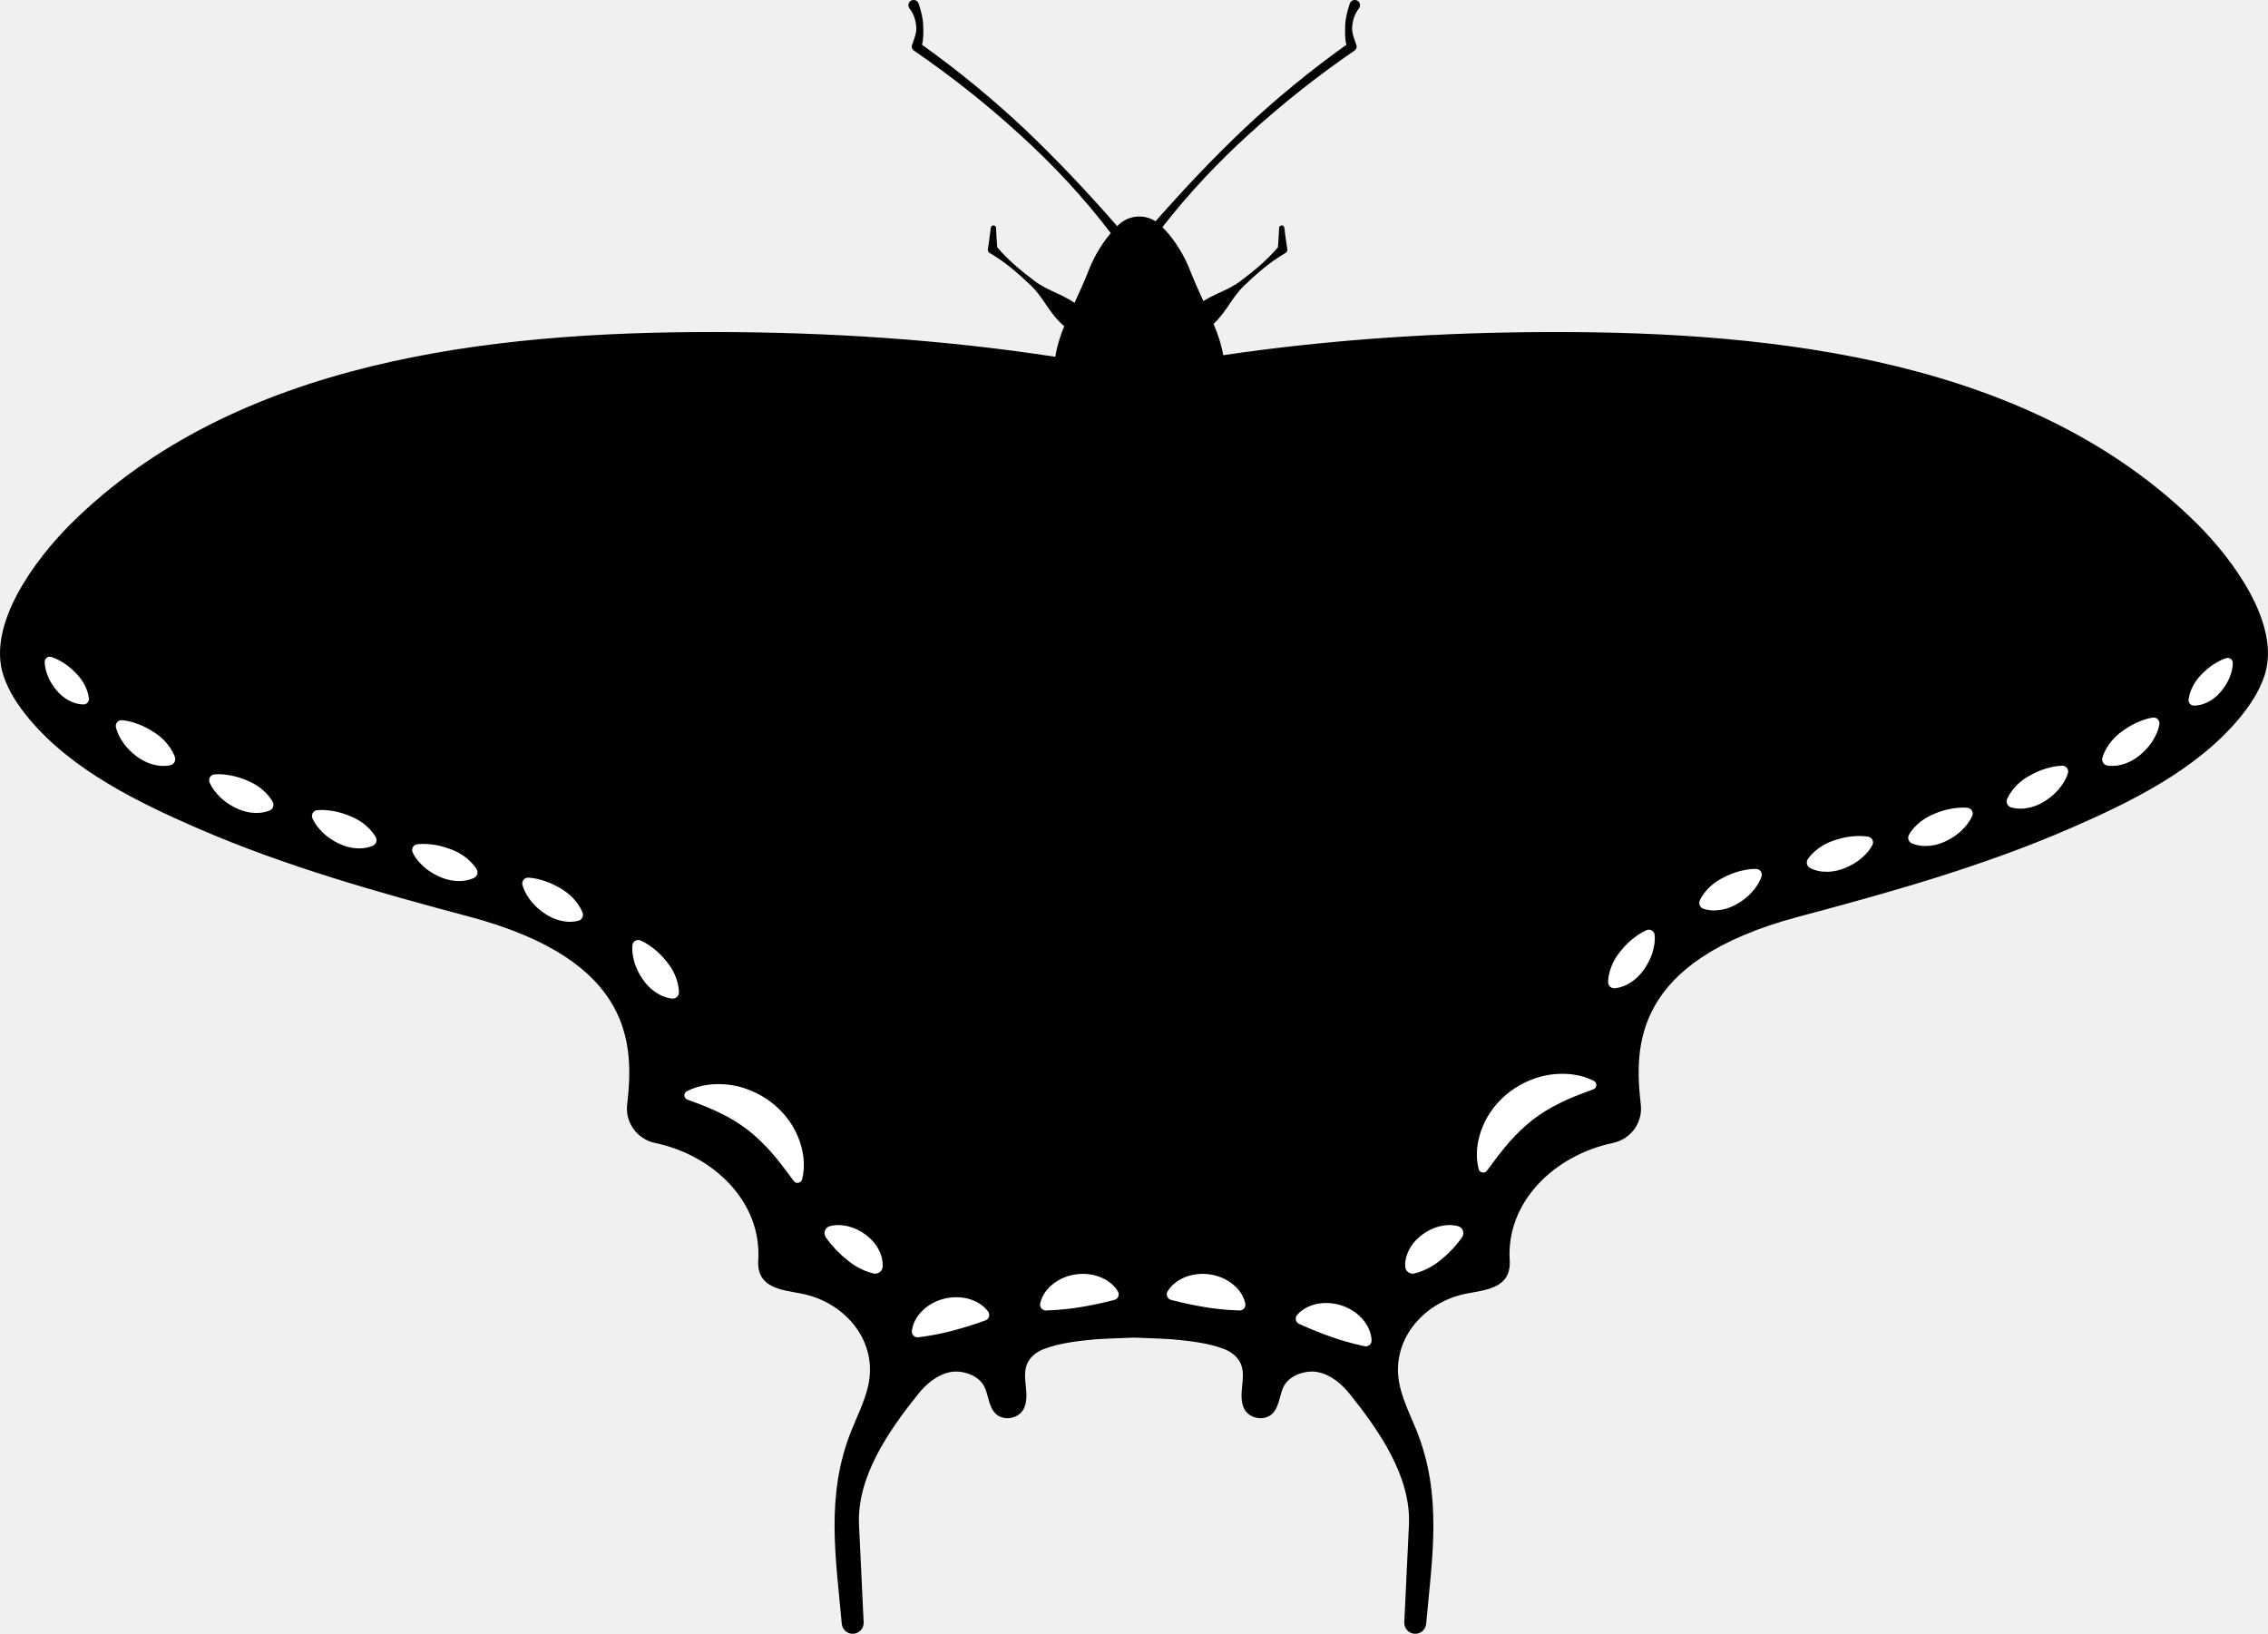
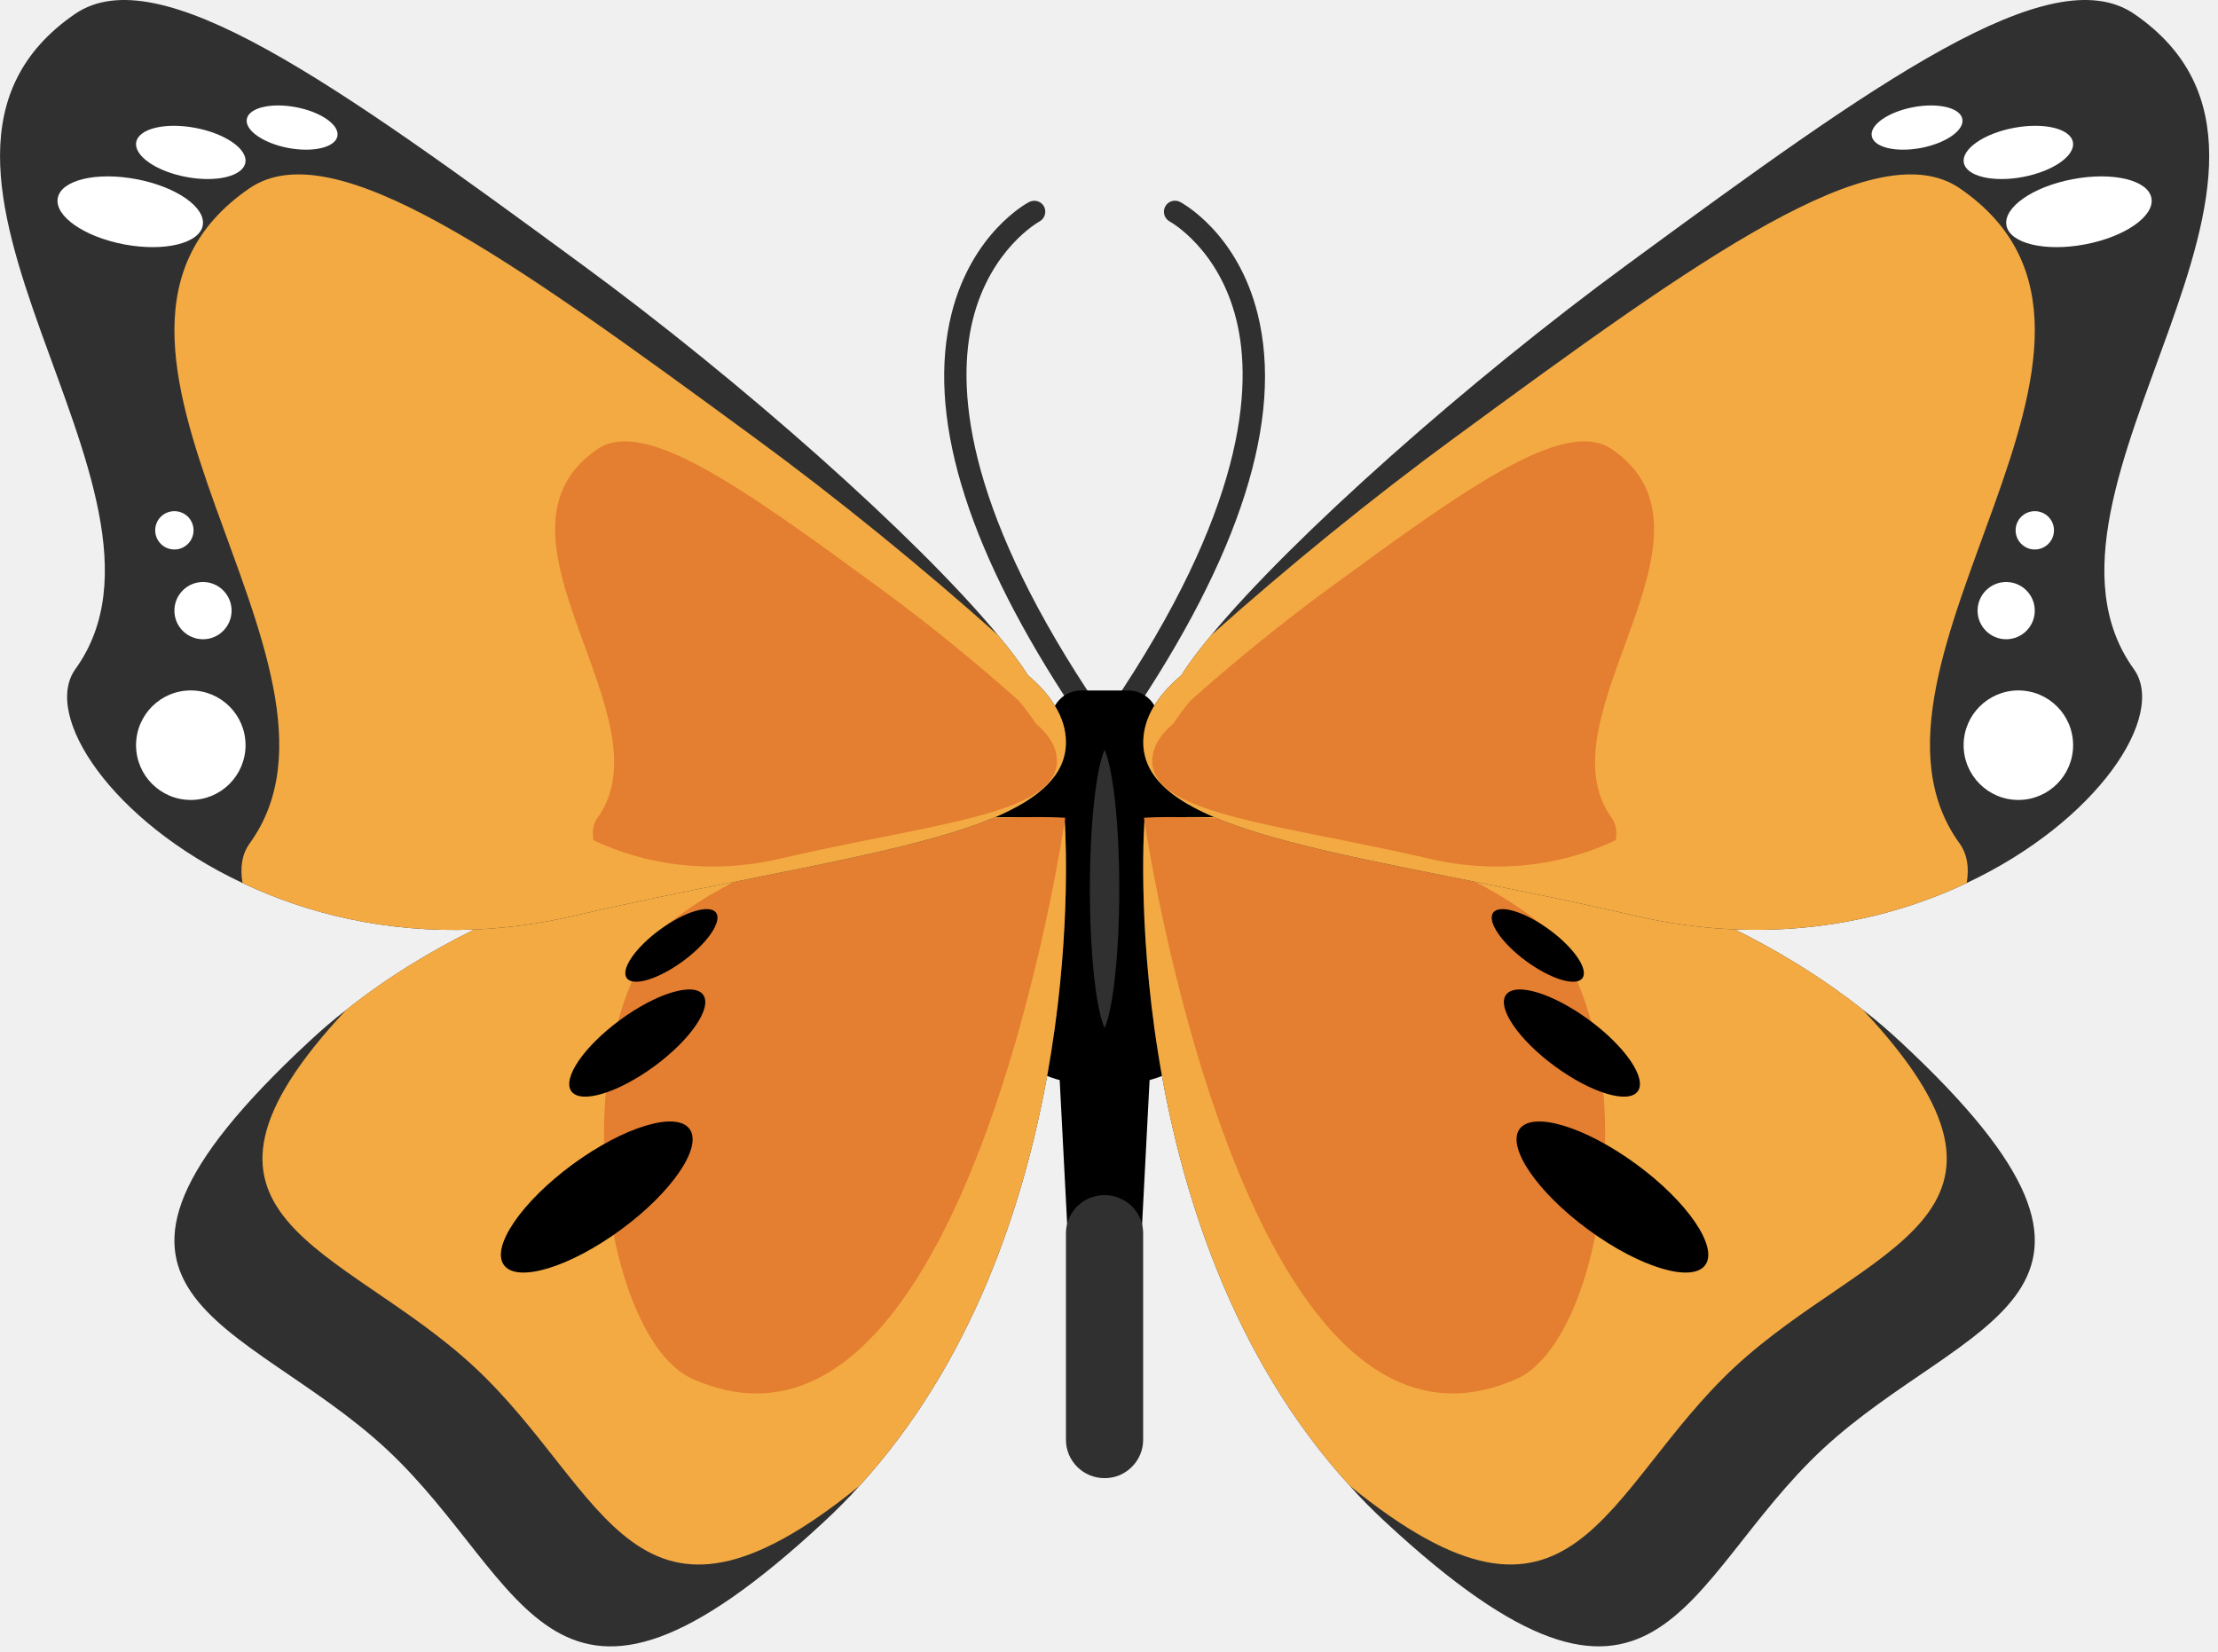
- <svg xmlns="http://www.w3.org/2000/svg" width="63.05mm" height="45.42mm" viewBox="0 0 63.05 45.42" version="1.1" id="svg1">
+ <svg xmlns="http://www.w3.org/2000/svg" width="61mm" height="45.42mm" viewBox="0 0 61 45.42" version="1.1" id="svg1">
  <defs id="defs1" />
  <g id="layer1">
-     <g id="g34" transform="matrix(0.2645833,0,0,0.2645833,-34.62112,-34.05919)">
-       <path d="m 361.734,183.794 c -17.337,-17.256 -44.288,-20.199 -67.571,-20.182 -11.548,0.008 -23.283,0.732 -34.787,2.434 -0.184,-1.096 -0.551,-2.193 -1.018,-3.289 0.557,-0.52 1.032,-1.137 1.479,-1.788 0.533,-0.799 1.07,-1.595 1.74,-2.234 1.337,-1.28 2.729,-2.496 4.353,-3.437 0.127,-0.074 0.203,-0.22 0.18,-0.373 l -0.004,-0.027 c -0.109,-0.747 -0.231,-1.493 -0.308,-2.242 -0.014,-0.135 -0.126,-0.243 -0.266,-0.247 -0.152,-0.005 -0.279,0.115 -0.284,0.267 -0.02,0.678 -0.075,1.357 -0.125,2.036 -1.163,1.363 -2.526,2.491 -3.945,3.552 -0.74,0.556 -1.613,0.954 -2.489,1.349 -0.485,0.227 -0.957,0.47 -1.401,0.746 -0.465,-1.016 -0.926,-2.032 -1.325,-3.047 -0.327,-0.83 -0.702,-1.66 -1.234,-2.49 -0.455,-0.743 -1.004,-1.486 -1.742,-2.229 2.723,-3.501 5.773,-6.749 9.057,-9.73 3.502,-3.201 7.229,-6.151 11.139,-8.83 0.178,-0.122 0.262,-0.353 0.188,-0.567 l -0.008,-0.023 c -0.21,-0.612 -0.505,-1.261 -0.436,-1.95 0.061,-0.673 0.277,-1.345 0.699,-1.865 0.039,-0.049 0.072,-0.106 0.094,-0.169 0.099,-0.288 -0.055,-0.602 -0.343,-0.701 -0.288,-0.099 -0.602,0.055 -0.701,0.343 l -0.006,0.018 c -0.264,0.772 -0.457,1.542 -0.479,2.33 -0.016,0.647 -0.046,1.332 0.128,1.981 -3.795,2.711 -7.406,5.674 -10.798,8.869 -3.241,3.071 -6.299,6.321 -9.254,9.674 -1.192,-0.762 -2.795,-0.655 -3.869,0.359 -0.056,0.053 -0.103,0.107 -0.157,0.16 -3.097,-3.537 -6.307,-6.963 -9.716,-10.193 -3.391,-3.194 -7.003,-6.158 -10.798,-8.869 0.175,-0.648 0.144,-1.334 0.128,-1.981 -0.023,-0.789 -0.215,-1.558 -0.479,-2.33 l -0.006,-0.02 c -0.021,-0.059 -0.051,-0.116 -0.093,-0.167 -0.192,-0.237 -0.539,-0.273 -0.776,-0.081 -0.236,0.192 -0.273,0.539 -0.081,0.776 0.422,0.52 0.639,1.192 0.699,1.865 0.069,0.689 -0.225,1.337 -0.436,1.95 l -0.008,0.023 c -0.07,0.204 10e-4,0.439 0.188,0.567 3.91,2.678 7.637,5.628 11.139,8.83 3.483,3.161 6.715,6.613 9.559,10.359 -0.455,0.533 -0.834,1.067 -1.161,1.6 -0.531,0.83 -0.907,1.66 -1.234,2.49 -0.423,1.079 -0.916,2.157 -1.411,3.236 -0.524,-0.357 -1.097,-0.658 -1.69,-0.934 -0.876,-0.395 -1.749,-0.794 -2.489,-1.349 -1.419,-1.062 -2.782,-2.189 -3.945,-3.552 -0.05,-0.679 -0.106,-1.358 -0.126,-2.036 -0.004,-0.136 -0.108,-0.251 -0.247,-0.266 -0.151,-0.016 -0.287,0.094 -0.302,0.245 -0.077,0.748 -0.199,1.495 -0.308,2.242 l -0.004,0.028 c -0.021,0.145 0.046,0.295 0.181,0.372 1.624,0.941 3.016,2.157 4.353,3.437 0.67,0.639 1.206,1.434 1.74,2.234 0.518,0.755 1.071,1.469 1.752,2.031 -0.44,1.072 -0.773,2.144 -0.935,3.215 -11.858,-1.823 -23.978,-2.595 -35.898,-2.603 -23.283,-0.017 -50.234,2.927 -67.571,20.182 -3.648,3.631 -8.819,10.494 -7.06,15.891 0.556,1.706 1.582,3.23 2.726,4.594 4.51,5.376 11.412,8.747 17.712,11.483 9.157,3.977 18.836,6.697 28.529,9.278 17.423,4.639 17.268,13.619 16.573,19.751 -0.215,1.899 1.067,3.629 2.938,4.021 6.147,1.288 11.213,6.19 10.838,12.313 -0.18,2.935 2.444,3.11 4.517,3.507 4.584,0.878 8.158,5.022 7.004,9.809 -0.387,1.607 -1.141,3.097 -1.754,4.631 -2.719,6.799 -1.614,13.317 -0.992,20.249 0.058,0.645 0.63,1.12 1.274,1.048 0.605,-0.067 1.054,-0.593 1.025,-1.201 0,0 -0.487,-10.221 -0.487,-10.223 -0.242,-5.087 3.155,-9.933 6.198,-13.738 0.88,-1.1 2.033,-2.07 3.418,-2.329 1.178,-0.221 2.811,0.286 3.46,1.371 0.55,0.92 0.48,2.221 1.275,3.001 0.837,0.821 2.429,0.537 2.957,-0.51 0.364,-0.723 0.299,-1.578 0.215,-2.383 -0.084,-0.805 -0.169,-1.654 0.162,-2.392 0.32,-0.711 0.993,-1.215 1.719,-1.499 1.679,-0.657 3.794,-0.876 5.581,-1.038 0.296,-0.027 2.285,-0.116 3.904,-0.167 1.619,0.051 3.609,0.14 3.904,0.167 1.788,0.161 3.902,0.381 5.581,1.038 0.726,0.284 1.399,0.788 1.719,1.499 0.332,0.738 0.246,1.587 0.163,2.392 -0.083,0.805 -0.149,1.661 0.215,2.383 0.528,1.047 2.12,1.331 2.957,0.51 0.795,-0.78 0.725,-2.081 1.275,-3.001 0.648,-1.085 2.282,-1.591 3.46,-1.371 1.384,0.259 2.538,1.229 3.418,2.329 3.043,3.805 6.44,8.651 6.198,13.738 0,0.002 -0.487,10.223 -0.487,10.223 -0.029,0.608 0.42,1.134 1.025,1.201 0.644,0.072 1.216,-0.403 1.274,-1.048 0.622,-6.932 1.727,-13.449 -0.992,-20.249 -0.614,-1.534 -1.367,-3.025 -1.754,-4.631 -1.154,-4.787 2.42,-8.931 7.004,-9.809 2.073,-0.397 4.697,-0.573 4.517,-3.507 -0.375,-6.123 4.692,-11.025 10.838,-12.313 1.871,-0.392 3.154,-2.122 2.938,-4.021 -0.695,-6.132 -0.85,-15.112 16.573,-19.751 9.693,-2.581 19.371,-5.301 28.528,-9.278 6.301,-2.736 13.203,-6.107 17.713,-11.483 1.144,-1.364 2.17,-2.888 2.726,-4.594 1.761,-5.396 -3.409,-12.258 -7.057,-15.89 z" id="path12" />
-       <path style="fill:#ffffff" d="m 226.663,268.545 c 0.111,-0.898 0.596,-1.639 1.208,-2.211 0.618,-0.572 1.386,-0.97 2.2,-1.166 0.813,-0.2 1.675,-0.207 2.489,10e-4 0.808,0.217 1.584,0.634 2.113,1.354 0.198,0.27 0.14,0.649 -0.13,0.847 -0.046,0.034 -0.096,0.061 -0.148,0.08 l -0.05,0.018 c -0.753,0.276 -1.33,0.453 -1.878,0.628 -0.543,0.165 -1.043,0.31 -1.546,0.442 -0.502,0.136 -1.005,0.25 -1.561,0.36 -0.561,0.109 -1.153,0.22 -1.96,0.322 l -0.051,0.007 c -0.336,0.043 -0.642,-0.195 -0.685,-0.531 -0.007,-0.05 -0.006,-0.103 -10e-4,-0.151 z" id="path13" />
-       <path style="fill:#ffffff" d="m 240.145,265.664 c 0.194,-0.884 0.746,-1.577 1.409,-2.088 0.669,-0.511 1.47,-0.836 2.299,-0.955 0.828,-0.123 1.687,-0.049 2.478,0.234 0.784,0.292 1.518,0.779 1.977,1.546 0.172,0.287 0.079,0.659 -0.208,0.831 -0.049,0.03 -0.102,0.051 -0.154,0.066 l -0.052,0.013 c -0.776,0.204 -1.366,0.327 -1.928,0.449 -0.556,0.114 -1.067,0.211 -1.58,0.296 -0.512,0.089 -1.024,0.155 -1.588,0.213 -0.569,0.056 -1.168,0.111 -1.982,0.138 l -0.052,0.002 c -0.338,0.011 -0.621,-0.254 -0.632,-0.592 -0.003,-0.052 0.003,-0.105 0.013,-0.153 z" id="path14" />
-       <path style="fill:#ffffff" d="m 203.025,243.368 c 1.363,-0.691 2.914,-0.86 4.442,-0.671 1.531,0.19 3.042,0.822 4.319,1.763 1.27,0.948 2.303,2.228 2.899,3.67 0.599,1.433 0.823,3.009 0.442,4.503 -0.067,0.264 -0.336,0.424 -0.601,0.357 -0.115,-0.029 -0.21,-0.097 -0.276,-0.186 l -0.013,-0.018 c -0.844,-1.147 -1.572,-2.125 -2.342,-2.997 -0.769,-0.867 -1.555,-1.62 -2.415,-2.304 -0.868,-0.662 -1.795,-1.261 -2.855,-1.767 -1.053,-0.534 -2.213,-0.975 -3.523,-1.453 l -0.025,-0.009 c -0.252,-0.092 -0.382,-0.371 -0.29,-0.623 0.046,-0.118 0.133,-0.211 0.238,-0.265 z" id="path15" />
-       <path style="fill:#ffffff" d="m 218.032,257.554 c 0.696,-0.194 1.366,-0.125 2.005,0.028 0.635,0.167 1.223,0.463 1.744,0.844 0.521,0.38 0.975,0.852 1.3,1.417 0.322,0.564 0.547,1.199 0.514,1.945 -0.019,0.434 -0.387,0.77 -0.821,0.751 -0.052,-0.002 -0.102,-0.01 -0.151,-0.021 l -0.048,-0.012 c -0.677,-0.168 -1.163,-0.4 -1.613,-0.647 -0.447,-0.245 -0.825,-0.526 -1.19,-0.829 -0.365,-0.303 -0.715,-0.621 -1.065,-0.985 -0.344,-0.379 -0.704,-0.759 -1.069,-1.306 l -0.03,-0.044 c -0.23,-0.344 -0.138,-0.81 0.207,-1.04 0.068,-0.047 0.143,-0.08 0.217,-0.101 z" id="path16" />
-       <path style="fill:#ffffff" d="m 143.695,204.395 c 0.693,0.063 1.248,0.253 1.789,0.452 0.531,0.209 1.012,0.47 1.471,0.76 0.459,0.29 0.885,0.623 1.268,1.041 0.379,0.427 0.735,0.9 0.998,1.595 l 0.004,0.011 c 0.127,0.336 -0.042,0.712 -0.378,0.839 -0.032,0.012 -0.068,0.022 -0.1,0.029 -0.743,0.154 -1.379,0.054 -1.974,-0.119 -0.591,-0.181 -1.121,-0.475 -1.601,-0.839 -0.48,-0.363 -0.92,-0.783 -1.288,-1.28 -0.359,-0.507 -0.684,-1.048 -0.849,-1.742 -0.078,-0.328 0.125,-0.658 0.453,-0.736 0.065,-0.016 0.131,-0.02 0.194,-0.014 z" id="path17" />
-       <path style="fill:#ffffff" d="m 153.398,210.081 c 0.693,-0.055 1.272,0.039 1.837,0.144 0.559,0.116 1.076,0.292 1.576,0.501 0.501,0.208 0.977,0.464 1.425,0.812 0.445,0.356 0.876,0.763 1.252,1.403 l 0.006,0.01 c 0.182,0.309 0.079,0.708 -0.231,0.89 -0.029,0.017 -0.063,0.033 -0.094,0.045 -0.706,0.277 -1.348,0.285 -1.964,0.216 -0.612,-0.079 -1.184,-0.279 -1.718,-0.556 -0.534,-0.277 -1.037,-0.616 -1.484,-1.043 -0.439,-0.439 -0.85,-0.917 -1.13,-1.572 -0.132,-0.31 0.012,-0.669 0.322,-0.801 0.061,-0.026 0.125,-0.042 0.188,-0.047 z" id="path18" />
-       <path style="fill:#ffffff" d="m 164.198,213.843 c 0.693,-0.061 1.272,0.027 1.838,0.127 0.559,0.111 1.078,0.282 1.58,0.486 0.503,0.204 0.981,0.455 1.432,0.799 0.448,0.352 0.882,0.755 1.264,1.391 l 0.006,0.01 c 0.185,0.308 0.085,0.707 -0.223,0.891 -0.029,0.018 -0.063,0.034 -0.093,0.046 -0.703,0.283 -1.345,0.298 -1.961,0.234 -0.613,-0.073 -1.187,-0.268 -1.723,-0.54 -0.536,-0.272 -1.043,-0.606 -1.493,-1.029 -0.443,-0.434 -0.859,-0.909 -1.144,-1.561 -0.135,-0.309 0.006,-0.669 0.315,-0.804 0.061,-0.027 0.125,-0.043 0.188,-0.049 z" id="path19" />
-       <path style="fill:#ffffff" d="m 174.699,217.429 c 0.69,-0.086 1.272,-0.017 1.842,0.063 0.563,0.092 1.087,0.244 1.597,0.431 0.51,0.186 0.996,0.421 1.459,0.748 0.46,0.337 0.908,0.723 1.313,1.346 l 0.006,0.01 c 0.196,0.301 0.11,0.704 -0.191,0.899 -0.028,0.019 -0.061,0.036 -0.092,0.049 -0.693,0.308 -1.335,0.345 -1.952,0.302 -0.615,-0.052 -1.196,-0.227 -1.741,-0.48 -0.545,-0.253 -1.063,-0.57 -1.528,-0.977 -0.458,-0.419 -0.89,-0.878 -1.198,-1.521 -0.146,-0.304 -0.017,-0.669 0.287,-0.814 0.06,-0.029 0.123,-0.047 0.186,-0.055 z" id="path20" />
-       <path style="fill:#ffffff" d="m 186.378,220.936 c 0.695,0.036 1.257,0.205 1.805,0.383 0.539,0.188 1.029,0.43 1.499,0.703 0.47,0.272 0.909,0.589 1.308,0.992 0.395,0.412 0.769,0.871 1.059,1.556 l 0.004,0.011 c 0.14,0.331 -0.014,0.713 -0.345,0.853 -0.031,0.013 -0.067,0.025 -0.099,0.033 -0.736,0.183 -1.376,0.107 -1.977,-0.043 -0.598,-0.158 -1.139,-0.432 -1.632,-0.777 -0.493,-0.344 -0.949,-0.747 -1.336,-1.229 -0.379,-0.493 -0.724,-1.021 -0.915,-1.708 -0.091,-0.325 0.099,-0.662 0.424,-0.753 0.065,-0.018 0.13,-0.025 0.193,-0.022 z" id="path21" />
-       <path style="fill:#ffffff" d="m 198.165,227.541 c 0.639,0.28 1.105,0.637 1.555,0.998 0.438,0.368 0.812,0.768 1.155,1.19 0.344,0.422 0.643,0.873 0.873,1.393 0.224,0.526 0.411,1.089 0.441,1.833 v 0.012 c 0.014,0.36 -0.266,0.662 -0.626,0.676 -0.034,0.001 -0.071,-0.001 -0.104,-0.004 -0.754,-0.092 -1.327,-0.387 -1.837,-0.741 -0.504,-0.36 -0.914,-0.808 -1.254,-1.306 -0.34,-0.497 -0.624,-1.036 -0.816,-1.625 -0.18,-0.596 -0.316,-1.213 -0.252,-1.924 0.03,-0.337 0.328,-0.585 0.665,-0.555 0.067,0.006 0.13,0.023 0.189,0.048 z" id="path22" />
-       <path style="fill:#ffffff" d="m 274.964,269.536 c -0.037,-0.904 -0.461,-1.682 -1.025,-2.302 -0.57,-0.62 -1.302,-1.079 -2.098,-1.34 -0.794,-0.265 -1.653,-0.342 -2.481,-0.201 -0.823,0.151 -1.63,0.503 -2.216,1.179 -0.219,0.253 -0.192,0.635 0.061,0.855 0.044,0.038 0.091,0.068 0.141,0.091 l 0.049,0.022 c 0.729,0.336 1.289,0.559 1.821,0.778 0.528,0.209 1.014,0.394 1.505,0.566 0.489,0.176 0.982,0.331 1.527,0.486 0.551,0.155 1.131,0.313 1.927,0.48 l 0.051,0.011 c 0.331,0.07 0.656,-0.142 0.726,-0.473 0.01,-0.05 0.014,-0.103 0.012,-0.152 z" id="path23" />
-       <path style="fill:#ffffff" d="m 261.694,265.664 c -0.194,-0.884 -0.746,-1.577 -1.409,-2.088 -0.669,-0.511 -1.47,-0.836 -2.299,-0.955 -0.828,-0.123 -1.687,-0.049 -2.478,0.234 -0.784,0.292 -1.518,0.779 -1.977,1.546 -0.172,0.287 -0.079,0.659 0.208,0.831 0.049,0.03 0.101,0.051 0.154,0.066 l 0.052,0.013 c 0.776,0.204 1.366,0.327 1.928,0.449 0.556,0.114 1.067,0.211 1.58,0.296 0.512,0.089 1.024,0.155 1.588,0.213 0.569,0.056 1.168,0.111 1.981,0.138 l 0.052,0.002 c 0.338,0.011 0.621,-0.254 0.632,-0.592 0.004,-0.052 -0.001,-0.105 -0.012,-0.153 z" id="path24" />
-       <path style="fill:#ffffff" d="m 298.314,242.285 c -1.363,-0.691 -2.914,-0.86 -4.442,-0.671 -1.531,0.19 -3.042,0.822 -4.319,1.763 -1.27,0.948 -2.303,2.228 -2.899,3.67 -0.599,1.433 -0.822,3.009 -0.442,4.503 0.067,0.264 0.336,0.424 0.6,0.357 0.115,-0.029 0.211,-0.097 0.276,-0.186 l 0.013,-0.018 c 0.844,-1.147 1.572,-2.125 2.342,-2.997 0.769,-0.866 1.555,-1.62 2.415,-2.303 0.868,-0.662 1.795,-1.261 2.855,-1.767 1.053,-0.534 2.213,-0.975 3.523,-1.453 l 0.025,-0.009 c 0.252,-0.092 0.382,-0.371 0.29,-0.623 -0.044,-0.12 -0.132,-0.212 -0.237,-0.266 z" id="path25" />
-       <path style="fill:#ffffff" d="m 284.45,258.738 c -0.366,0.547 -0.725,0.927 -1.069,1.306 -0.349,0.364 -0.701,0.682 -1.065,0.985 -0.365,0.303 -0.743,0.584 -1.19,0.829 -0.449,0.246 -0.935,0.478 -1.612,0.647 l -0.044,0.011 c -0.422,0.105 -0.848,-0.152 -0.953,-0.574 -0.013,-0.05 -0.02,-0.105 -0.022,-0.155 -0.033,-0.746 0.192,-1.381 0.514,-1.945 0.324,-0.565 0.779,-1.036 1.299,-1.417 0.521,-0.38 1.11,-0.676 1.744,-0.844 0.64,-0.153 1.309,-0.221 2.005,-0.028 0.399,0.111 0.633,0.525 0.522,0.924 -0.022,0.078 -0.055,0.149 -0.097,0.213 z" id="path26" />
-       <path style="fill:#ffffff" d="m 364.759,197.874 c -0.573,0.181 -1.005,0.445 -1.424,0.715 -0.41,0.277 -0.766,0.588 -1.1,0.922 -0.334,0.333 -0.632,0.697 -0.878,1.126 -0.241,0.436 -0.454,0.908 -0.549,1.553 l -10e-4,0.01 c -0.046,0.312 0.166,0.603 0.472,0.651 0.029,0.005 0.061,0.007 0.09,0.007 0.654,-0.005 1.172,-0.206 1.642,-0.463 0.465,-0.264 0.858,-0.613 1.195,-1.013 0.338,-0.4 0.631,-0.84 0.851,-1.335 0.21,-0.501 0.384,-1.025 0.396,-1.651 0.006,-0.296 -0.226,-0.542 -0.517,-0.549 -0.058,-0.001 -0.114,0.007 -0.166,0.023 z" id="path27" />
-       <path style="fill:#ffffff" d="m 136.244,197.749 c 0.573,0.181 1.005,0.445 1.424,0.715 0.41,0.277 0.767,0.588 1.1,0.922 0.334,0.333 0.632,0.697 0.878,1.126 0.241,0.436 0.454,0.908 0.549,1.553 l 0.001,0.01 c 0.046,0.312 -0.166,0.603 -0.472,0.651 -0.029,0.005 -0.061,0.007 -0.09,0.007 -0.654,-0.005 -1.172,-0.206 -1.642,-0.463 -0.465,-0.264 -0.858,-0.613 -1.195,-1.013 -0.338,-0.4 -0.631,-0.84 -0.851,-1.335 -0.21,-0.501 -0.384,-1.025 -0.396,-1.651 -0.006,-0.296 0.226,-0.542 0.517,-0.549 0.058,-0.001 0.114,0.007 0.166,0.023 z" id="path28" />
-       <path style="fill:#ffffff" d="m 357.031,204.121 c -0.688,0.106 -1.23,0.331 -1.757,0.564 -0.517,0.242 -0.98,0.532 -1.42,0.851 -0.44,0.318 -0.845,0.677 -1.201,1.119 -0.352,0.45 -0.677,0.945 -0.896,1.655 l -0.003,0.011 c -0.106,0.343 0.086,0.708 0.43,0.814 0.033,0.01 0.069,0.018 0.102,0.023 0.751,0.107 1.379,-0.033 1.962,-0.243 0.578,-0.218 1.089,-0.545 1.545,-0.938 0.456,-0.393 0.868,-0.839 1.205,-1.358 0.327,-0.529 0.617,-1.089 0.738,-1.792 0.057,-0.333 -0.166,-0.649 -0.499,-0.706 -0.066,-0.011 -0.132,-0.012 -0.194,-0.002 z" id="path29" />
-       <path style="fill:#ffffff" d="m 347.52,209.178 c -0.695,0.016 -1.261,0.169 -1.813,0.331 -0.544,0.173 -1.04,0.4 -1.517,0.66 -0.477,0.259 -0.924,0.562 -1.334,0.953 -0.406,0.4 -0.793,0.848 -1.102,1.524 l -0.005,0.011 c -0.149,0.326 -0.006,0.712 0.32,0.861 0.031,0.014 0.066,0.027 0.098,0.036 0.73,0.204 1.371,0.146 1.975,0.014 0.601,-0.141 1.15,-0.399 1.652,-0.729 0.503,-0.33 0.969,-0.719 1.369,-1.19 0.392,-0.481 0.752,-0.999 0.963,-1.679 0.1,-0.322 -0.08,-0.664 -0.402,-0.764 -0.064,-0.02 -0.129,-0.029 -0.192,-0.027 z" id="path30" />
-       <path style="fill:#ffffff" d="m 337.558,213.593 c -0.693,-0.061 -1.272,0.027 -1.838,0.127 -0.559,0.111 -1.078,0.282 -1.58,0.486 -0.503,0.204 -0.981,0.455 -1.432,0.799 -0.448,0.352 -0.882,0.755 -1.264,1.391 l -0.006,0.01 c -0.185,0.308 -0.085,0.707 0.223,0.891 0.029,0.018 0.063,0.034 0.093,0.046 0.703,0.283 1.345,0.298 1.961,0.234 0.613,-0.073 1.187,-0.268 1.722,-0.54 0.536,-0.272 1.043,-0.606 1.493,-1.029 0.443,-0.434 0.858,-0.909 1.144,-1.561 0.135,-0.309 -0.006,-0.669 -0.315,-0.804 -0.061,-0.027 -0.125,-0.043 -0.188,-0.049 z" id="path31" />
-       <path style="fill:#ffffff" d="m 327.128,216.629 c -0.686,-0.113 -1.271,-0.068 -1.843,-0.011 -0.566,0.069 -1.096,0.201 -1.613,0.367 -0.517,0.166 -1.012,0.381 -1.488,0.689 -0.473,0.318 -0.936,0.687 -1.365,1.293 l -0.007,0.01 c -0.207,0.293 -0.138,0.699 0.155,0.906 0.028,0.02 0.06,0.038 0.09,0.053 0.68,0.335 1.32,0.397 1.939,0.38 0.617,-0.027 1.204,-0.179 1.759,-0.41 0.555,-0.231 1.085,-0.527 1.566,-0.915 0.475,-0.4 0.924,-0.842 1.258,-1.472 0.158,-0.298 0.044,-0.668 -0.254,-0.825 -0.059,-0.031 -0.121,-0.052 -0.184,-0.063 z" id="path32" />
-       <path style="fill:#ffffff" d="m 315.351,220.015 c -0.696,-0.007 -1.267,0.126 -1.825,0.27 -0.55,0.154 -1.054,0.365 -1.54,0.609 -0.486,0.243 -0.944,0.531 -1.367,0.908 -0.42,0.387 -0.822,0.822 -1.154,1.487 l -0.005,0.01 c -0.161,0.322 -0.03,0.712 0.292,0.873 0.03,0.015 0.065,0.029 0.097,0.039 0.724,0.228 1.366,0.192 1.976,0.081 0.606,-0.121 1.164,-0.36 1.677,-0.673 0.514,-0.313 0.994,-0.686 1.41,-1.144 0.409,-0.468 0.786,-0.974 1.02,-1.647 0.111,-0.319 -0.058,-0.667 -0.377,-0.778 -0.063,-0.022 -0.128,-0.033 -0.191,-0.034 z" id="path33" />
-       <path style="fill:#ffffff" d="m 303.841,226.458 c -0.638,0.28 -1.105,0.637 -1.555,0.998 -0.438,0.368 -0.812,0.768 -1.155,1.19 -0.344,0.422 -0.643,0.874 -0.874,1.393 -0.224,0.526 -0.411,1.089 -0.44,1.833 v 0.012 c -0.014,0.359 0.266,0.662 0.626,0.676 0.034,0.001 0.071,-0.001 0.104,-0.004 0.754,-0.092 1.327,-0.387 1.837,-0.741 0.504,-0.36 0.914,-0.808 1.254,-1.306 0.34,-0.497 0.624,-1.036 0.816,-1.625 0.18,-0.596 0.316,-1.213 0.252,-1.924 -0.03,-0.337 -0.328,-0.585 -0.664,-0.555 -0.067,0.006 -0.13,0.023 -0.189,0.048 z" id="path34" />
+     <g id="g327" transform="matrix(0.7490442,0,0,0.7490442,-23.26575,-269.9333)">
+       <path d="m 73.527,395.067 -0.937,18.036 c 0,0.609 -0.421,1.13 -0.971,1.318 -0.565,-0.189 -0.971,-0.709 -0.971,-1.318 l -0.937,-18.036 c 0,-0.622 1.342,-1.13 1.907,-1.318 0.551,0.189 1.909,0.696 1.909,1.318 z" id="path291" />
+       <g id="g292">
+         <path style="fill:#303030" d="m 71.303,386.925 c -0.073,0.049 -0.155,0.073 -0.227,0.073 -0.13,0 -0.26,-0.064 -0.341,-0.179 -0.204,-0.309 -0.407,-0.608 -0.602,-0.909 -3.656,-5.656 -5.046,-10.368 -4.135,-14.024 0.747,-2.966 2.763,-4.056 2.843,-4.096 0.204,-0.105 0.447,-0.033 0.553,0.163 0.105,0.203 0.024,0.446 -0.171,0.552 -0.016,0.008 -1.796,0.991 -2.446,3.607 -0.593,2.414 -0.317,6.703 4.209,13.61 0.129,0.212 0.276,0.422 0.422,0.642 0.13,0.188 0.082,0.44 -0.105,0.561 z" id="path292" />
+       </g>
+       <g id="g293">
+         <path style="fill:#303030" d="m 72.161,386.997 c 0.13,0 0.258,-0.063 0.336,-0.178 4.107,-6.059 5.701,-11.081 4.738,-14.931 -0.742,-2.966 -2.76,-4.058 -2.845,-4.103 -0.199,-0.103 -0.443,-0.028 -0.547,0.169 -0.105,0.198 -0.03,0.444 0.167,0.55 0.018,0.009 1.801,0.992 2.445,3.609 0.611,2.483 0.304,6.972 -4.63,14.249 -0.125,0.185 -0.077,0.438 0.108,0.564 0.069,0.049 0.149,0.071 0.228,0.071 z" id="path293" />
+       </g>
+       <path d="m 76.088,391.184 v 5.427 c 0,0.943 -0.406,1.796 -1.072,2.438 -0.357,0.349 -0.796,0.634 -1.292,0.828 -0.479,0.186 -1.008,0.292 -1.56,0.292 h -0.008 c -0.187,0 -0.366,-0.023 -0.536,-0.049 -0.179,0.025 -0.357,0.049 -0.544,0.049 -0.561,0 -1.089,-0.105 -1.568,-0.292 -0.487,-0.194 -0.926,-0.48 -1.283,-0.821 -0.667,-0.642 -1.073,-1.494 -1.073,-2.445 v -5.427 c 0,-0.228 0.024,-0.447 0.073,-0.659 0,-0.032 0.008,-0.057 0.017,-0.089 0,-0.017 0.008,-0.042 0.016,-0.057 0.009,-0.049 0.025,-0.09 0.042,-0.139 0.332,-1.121 1.275,-2.023 2.478,-2.405 0.114,-0.04 0.228,-0.072 0.349,-0.097 -0.292,-0.196 -0.479,-0.529 -0.479,-0.91 0,-0.196 0.048,-0.383 0.146,-0.545 0.082,-0.146 0.204,-0.276 0.341,-0.373 0.179,-0.113 0.39,-0.188 0.618,-0.188 h 1.731 c 0.228,0 0.438,0.064 0.618,0.188 0.138,0.089 0.26,0.218 0.341,0.365 0.097,0.163 0.154,0.349 0.154,0.553 0,0.381 -0.195,0.714 -0.488,0.91 0.122,0.024 0.236,0.057 0.35,0.097 1.203,0.382 2.145,1.284 2.487,2.405 0.015,0.049 0.032,0.09 0.04,0.139 0.008,0.015 0.017,0.04 0.017,0.057 0.008,0.032 0.016,0.057 0.024,0.089 0.037,0.211 0.061,0.43 0.061,0.659 z" id="path294" />
+       <g id="g295">
+         <path style="fill:#303030" d="m 69.507,399.877 c -0.869,4.786 -2.771,10.531 -6.89,15.048 -0.398,0.447 -0.837,0.886 -1.292,1.309 -10.108,9.4 -10.848,2.21 -16.072,-2.657 -5.233,-4.858 -12.968,-5.558 -2.86,-14.95 0.447,-0.415 0.91,-0.821 1.39,-1.186 1.462,-1.162 3.047,-2.129 4.688,-2.941 2.218,-1.098 4.533,-1.911 6.792,-2.504 4.444,-1.17 8.67,-1.518 11.473,-1.602 h 0.008 c 0.179,-0.007 0.35,-0.007 0.512,-0.015 h 0.334 c 0.463,-0.009 0.869,-0.009 1.211,0 0.861,0.008 1.349,0.04 1.349,0.04 0,0 0,0.041 0.008,0.114 -0.008,0 -0.008,0 0,0.008 0.04,0.723 0.219,4.55 -0.651,9.336 z" id="path295" />
+       </g>
+       <g id="g296">
+         <path style="fill:#f3aa43" d="m 69.507,399.877 c -0.869,4.786 -2.771,10.531 -6.89,15.048 -8.288,6.736 -9.263,0.18 -14.13,-4.355 -4.875,-4.533 -11.912,-5.443 -4.705,-13.13 1.462,-1.162 3.047,-2.129 4.688,-2.941 2.218,-1.098 4.533,-1.911 6.792,-2.504 4.444,-1.17 8.67,-1.518 11.473,-1.602 h 0.008 c 0.179,-0.007 0.35,-0.007 0.512,-0.015 h 0.334 c 0.463,-0.009 0.869,-0.009 1.211,0 0.861,0.008 1.349,0.04 1.349,0.04 0,0 0,0.041 0.008,0.114 -0.008,0 -0.008,0 0,0.008 0.041,0.724 0.22,4.551 -0.65,9.337 z" id="path296" />
+       </g>
+       <g id="g297">
+         <path style="fill:#e47e30" d="m 56.491,410.998 c -3.356,-1.489 -4.846,-12.486 -0.869,-16.727 5.654,-4.472 14.55,-3.876 14.55,-3.876 0,0 -3.614,25.071 -13.681,20.603 z" id="path297" />
+       </g>
+       <g id="g298">
+         <path style="fill:#303030" d="m 70.198,387.625 c 0,1.193 -0.958,2.047 -2.608,2.754 -0.032,0.008 -0.073,0.024 -0.105,0.04 -0.082,0.032 -0.171,0.064 -0.26,0.105 -2.194,0.846 -5.444,1.471 -9.214,2.227 -1.844,0.365 -3.811,0.765 -5.834,1.235 -1.276,0.3 -2.511,0.463 -3.705,0.513 -3.25,0.129 -6.151,-0.587 -8.507,-1.708 -4.802,-2.258 -7.362,-6.149 -6.135,-7.857 4.737,-6.572 -8.125,-18.484 -0.016,-24.051 3.071,-2.104 9.522,2.527 18.566,9.165 5.891,4.315 12.334,10.036 15.324,13.643 0.455,0.545 0.829,1.039 1.105,1.478 0.422,0.357 0.756,0.724 0.983,1.113 0.268,0.433 0.406,0.879 0.406,1.343 z" id="path298" />
+       </g>
+       <g id="g299">
+         <path style="fill:#f3aa43" d="m 70.198,387.625 c 0,1.193 -0.958,2.047 -2.608,2.754 -0.032,0.008 -0.073,0.024 -0.105,0.04 -0.082,0.032 -0.171,0.064 -0.26,0.105 -2.194,0.846 -5.444,1.471 -9.214,2.227 -1.844,0.365 -3.811,0.765 -5.834,1.235 -1.276,0.3 -2.511,0.463 -3.705,0.513 -3.25,0.129 -6.151,-0.587 -8.507,-1.708 -0.098,-0.576 -0.016,-1.072 0.268,-1.462 4.737,-6.565 -8.125,-18.478 -0.016,-24.043 3.071,-2.104 9.515,2.527 18.566,9.166 3.006,2.201 6.159,4.769 8.921,7.239 0.455,0.545 0.829,1.039 1.105,1.478 0.422,0.357 0.756,0.724 0.983,1.113 0.268,0.433 0.406,0.879 0.406,1.343 z" id="path299" />
+       </g>
+       <g id="g300">
+         <path style="fill:#e47e30" d="m 69.867,388.31 c 0,1.981 -4.688,2.31 -10.143,3.582 -2.68,0.625 -5.063,0.186 -6.873,-0.673 -0.056,-0.325 -0.009,-0.604 0.15,-0.824 2.667,-3.694 -4.573,-10.398 -0.009,-13.532 1.729,-1.183 5.355,1.424 10.45,5.159 1.692,1.24 3.467,2.685 5.022,4.075 0.256,0.306 0.466,0.585 0.622,0.833 0.502,0.423 0.781,0.891 0.781,1.38 z" id="path300" />
+       </g>
+       <g id="g301">
+         <path d="m 56.378,401.821 c 0.487,0.664 -0.643,2.321 -2.525,3.701 -1.881,1.38 -3.802,1.96 -4.289,1.297 -0.486,-0.663 0.645,-2.32 2.526,-3.701 1.881,-1.379 3.802,-1.961 4.288,-1.297 z" id="path301" />
+       </g>
+       <g id="g302">
+         <path d="m 56.876,396.893 c 0.346,0.472 -0.457,1.647 -1.792,2.627 -1.335,0.978 -2.698,1.392 -3.043,0.919 -0.345,-0.47 0.457,-1.646 1.792,-2.624 1.336,-0.98 2.698,-1.392 3.043,-0.922 z" id="path302" />
+       </g>
+       <g id="g303">
+         <path d="m 57.35,393.88 c 0.234,0.319 -0.31,1.117 -1.214,1.781 -0.905,0.662 -1.828,0.942 -2.062,0.623 -0.234,-0.319 0.309,-1.116 1.214,-1.779 0.905,-0.664 1.828,-0.942 2.062,-0.625 z" id="path303" />
+       </g>
+       <g id="g304">
+         <path style="fill:#ffffff" d="m 36.07,366.949 c 1.469,0.277 2.559,1.039 2.434,1.701 -0.125,0.661 -1.418,0.971 -2.888,0.692 -1.47,-0.279 -2.56,-1.04 -2.434,-1.702 0.125,-0.661 1.418,-0.97 2.888,-0.691 z" id="path304" />
+       </g>
+       <g id="g305">
+         <path style="fill:#ffffff" d="m 38.236,365.066 c 1.106,0.21 1.927,0.783 1.832,1.28 -0.094,0.498 -1.067,0.731 -2.173,0.521 -1.106,-0.209 -1.926,-0.783 -1.832,-1.28 0.095,-0.497 1.068,-0.731 2.173,-0.521 z" id="path305" />
+       </g>
+       <g id="g306">
+         <path style="fill:#ffffff" d="m 41.928,364.306 c 0.918,0.174 1.6,0.65 1.521,1.063 -0.079,0.413 -0.886,0.607 -1.805,0.434 -0.918,-0.175 -1.6,-0.65 -1.521,-1.064 0.078,-0.413 0.886,-0.607 1.805,-0.433 z" id="path306" />
+       </g>
+       <g id="g307">
+         <path style="fill:#ffffff" d="m 40.076,387.73 c 0,1.11 -0.9,2.011 -2.01,2.011 -1.11,0 -2.01,-0.9 -2.01,-2.011 0,-1.11 0.9,-2.01 2.01,-2.01 1.11,10e-4 2.01,0.9 2.01,2.01 z" id="path307" />
+       </g>
+       <g id="g308">
+         <path style="fill:#ffffff" d="m 39.564,382.79 c 0,0.58 -0.471,1.051 -1.05,1.051 -0.581,0 -1.05,-0.471 -1.05,-1.051 0,-0.58 0.47,-1.051 1.05,-1.051 0.579,0 1.05,0.471 1.05,1.051 z" id="path308" />
+       </g>
+       <g id="g309">
+         <path style="fill:#ffffff" d="m 38.167,379.841 c 0,0.389 -0.315,0.704 -0.704,0.704 -0.389,0 -0.704,-0.315 -0.704,-0.704 0,-0.389 0.315,-0.703 0.704,-0.703 0.39,0 0.704,0.314 0.704,0.703 z" id="path309" />
+       </g>
+       <g id="g310">
+         <path style="fill:#303030" d="m 80.618,414.921 c 0.398,0.453 0.837,0.891 1.292,1.315 10.108,9.395 10.848,2.207 16.072,-2.66 5.233,-4.86 12.968,-5.557 2.86,-14.952 -0.447,-0.415 -0.91,-0.815 -1.39,-1.184 -10.246,-8.104 -26.367,-7.023 -26.367,-7.023 0,0 -1.162,14.973 7.533,24.504 z" id="path310" />
+       </g>
+       <g id="g311">
+         <path style="fill:#f3aa43" d="m 80.618,414.921 c 8.288,6.741 9.263,0.182 14.13,-4.354 4.875,-4.526 11.912,-5.441 4.705,-13.127 -10.246,-8.104 -26.367,-7.023 -26.367,-7.023 0,0 -1.163,14.973 7.532,24.504 z" id="path311" />
+       </g>
+       <g id="g312">
+         <path style="fill:#e47e30" d="m 86.743,410.998 c 3.356,-1.489 4.846,-12.486 0.869,-16.727 -5.654,-4.472 -14.55,-3.876 -14.55,-3.876 0,0 3.614,25.071 13.681,20.603 z" id="path312" />
+       </g>
+       <g id="g313">
+         <path style="fill:#303030" d="m 73.037,387.625 c 0,3.518 8.329,4.103 18.022,6.361 4.762,1.112 8.995,0.333 12.212,-1.195 4.802,-2.258 7.362,-6.149 6.135,-7.857 -4.737,-6.572 8.125,-18.484 0.016,-24.051 -3.071,-2.104 -9.522,2.527 -18.566,9.165 -5.891,4.315 -12.334,10.036 -15.324,13.643 -0.455,0.545 -0.829,1.039 -1.105,1.478 -0.895,0.757 -1.39,1.586 -1.39,2.456 z" id="path313" />
+       </g>
+       <g id="g314">
+         <path style="fill:#f3aa43" d="m 73.037,387.625 c 0,3.518 8.329,4.103 18.022,6.361 4.762,1.112 8.995,0.333 12.212,-1.195 0.098,-0.576 0.016,-1.072 -0.268,-1.462 -4.737,-6.565 8.125,-18.478 0.016,-24.043 -3.071,-2.104 -9.515,2.527 -18.566,9.166 -3.006,2.201 -6.159,4.769 -8.921,7.239 -0.455,0.545 -0.829,1.039 -1.105,1.478 -0.895,0.757 -1.39,1.586 -1.39,2.456 z" id="path314" />
+       </g>
+       <g id="g315">
+         <path style="fill:#e47e30" d="m 73.367,388.31 c 0,1.981 4.688,2.31 10.143,3.582 2.68,0.625 5.063,0.186 6.873,-0.673 0.056,-0.325 0.009,-0.604 -0.15,-0.824 -2.666,-3.694 4.573,-10.398 0.009,-13.532 -1.729,-1.183 -5.355,1.424 -10.45,5.159 -1.692,1.24 -3.467,2.685 -5.021,4.075 -0.256,0.306 -0.466,0.585 -0.622,0.833 -0.503,0.423 -0.782,0.891 -0.782,1.38 z" id="path315" />
+       </g>
+       <path style="fill:#303030" d="m 73.033,405.653 v 7.581 c 0,0.773 -0.634,1.407 -1.405,1.407 -0.008,0 -0.008,0 -0.008,0 -0.008,0 -0.008,0 -0.008,0 -0.78,0 -1.414,-0.634 -1.414,-1.407 v -7.581 c 0,-0.584 0.366,-1.088 0.877,-1.299 0.171,-0.065 0.35,-0.105 0.537,-0.105 0,0 0,0 0.008,0 0,0 0,0 0.008,0 0.187,0 0.374,0.04 0.536,0.113 0.512,0.203 0.869,0.707 0.869,1.291 z" id="path316" />
+       <g id="g317">
+         <path d="m 86.856,401.821 c -0.487,0.664 0.644,2.321 2.525,3.701 1.881,1.38 3.802,1.96 4.289,1.297 0.486,-0.663 -0.645,-2.32 -2.526,-3.701 -1.881,-1.379 -3.801,-1.961 -4.288,-1.297 z" id="path317" />
+       </g>
+       <g id="g318">
+         <path d="m 86.358,396.893 c -0.346,0.472 0.457,1.647 1.792,2.627 1.335,0.978 2.698,1.392 3.043,0.919 0.345,-0.47 -0.457,-1.646 -1.792,-2.624 -1.336,-0.98 -2.697,-1.392 -3.043,-0.922 z" id="path318" />
+       </g>
+       <g id="g319">
+         <path d="m 85.885,393.88 c -0.234,0.319 0.309,1.117 1.214,1.781 0.905,0.662 1.828,0.942 2.062,0.623 0.234,-0.319 -0.309,-1.116 -1.214,-1.779 -0.906,-0.664 -1.828,-0.942 -2.062,-0.625 z" id="path319" />
+       </g>
+       <g id="g320">
+         <path style="fill:#ffffff" d="m 107.165,366.949 c -1.469,0.277 -2.559,1.039 -2.434,1.701 0.125,0.661 1.418,0.971 2.888,0.692 1.47,-0.278 2.56,-1.04 2.434,-1.702 -0.125,-0.661 -1.419,-0.97 -2.888,-0.691 z" id="path320" />
+       </g>
+       <g id="g321">
+         <path style="fill:#ffffff" d="m 104.998,365.066 c -1.106,0.21 -1.927,0.783 -1.832,1.28 0.094,0.498 1.067,0.731 2.173,0.521 1.106,-0.209 1.926,-0.783 1.831,-1.28 -0.093,-0.497 -1.066,-0.731 -2.172,-0.521 z" id="path321" />
+       </g>
+       <g id="g322">
+         <path style="fill:#ffffff" d="m 101.306,364.306 c -0.918,0.174 -1.6,0.65 -1.521,1.063 0.079,0.413 0.886,0.607 1.805,0.434 0.919,-0.175 1.6,-0.65 1.521,-1.064 -0.078,-0.413 -0.886,-0.607 -1.805,-0.433 z" id="path322" />
+       </g>
+       <g id="g323">
+         <path style="fill:#ffffff" d="m 103.158,387.73 c 0,1.11 0.9,2.011 2.01,2.011 1.11,0 2.01,-0.9 2.01,-2.011 0,-1.11 -0.9,-2.01 -2.01,-2.01 -1.11,10e-4 -2.01,0.9 -2.01,2.01 z" id="path323" />
+       </g>
+       <g id="g324">
+         <path style="fill:#ffffff" d="m 103.67,382.79 c 0,0.58 0.471,1.051 1.05,1.051 0.581,0 1.05,-0.471 1.05,-1.051 0,-0.58 -0.47,-1.051 -1.05,-1.051 -0.579,0 -1.05,0.471 -1.05,1.051 z" id="path324" />
+       </g>
+       <g id="g325">
+         <path style="fill:#ffffff" d="m 105.067,379.841 c 0,0.389 0.315,0.704 0.704,0.704 0.389,0 0.704,-0.315 0.704,-0.704 0,-0.389 -0.315,-0.703 -0.704,-0.703 -0.389,0 -0.704,0.314 -0.704,0.703 z" id="path325" />
+       </g>
+       <path style="fill:#303030" d="m 71.617,387.9 c -0.313,0.71 -0.54,2.728 -0.54,5.11 0,2.382 0.226,4.399 0.54,5.109 0.313,-0.71 0.539,-2.727 0.539,-5.109 10e-4,-2.382 -0.225,-4.4 -0.539,-5.11 z" id="path326" />
    </g>
  </g>
</svg>
